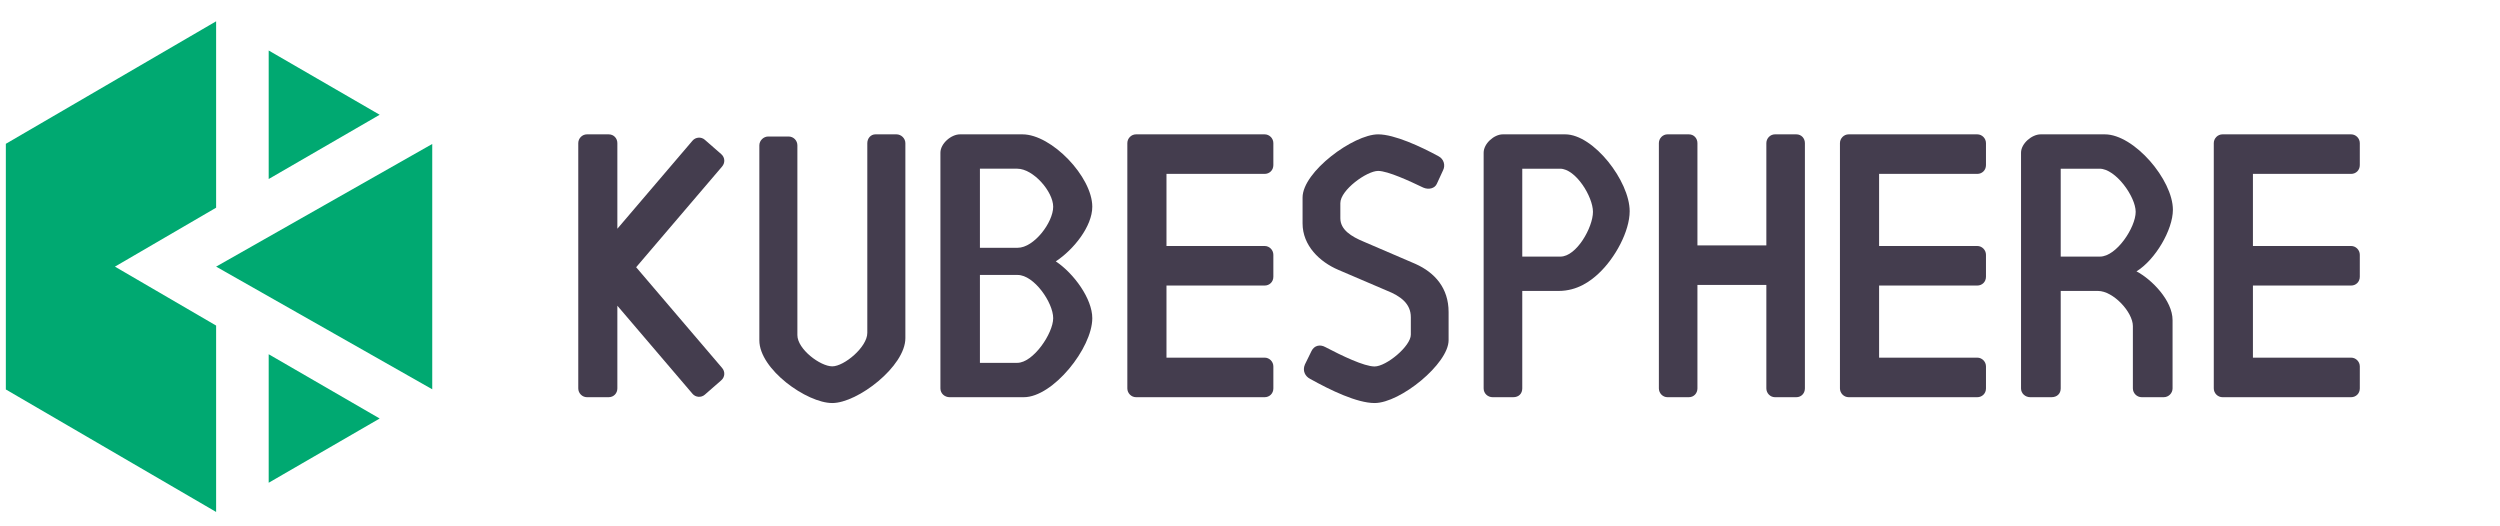
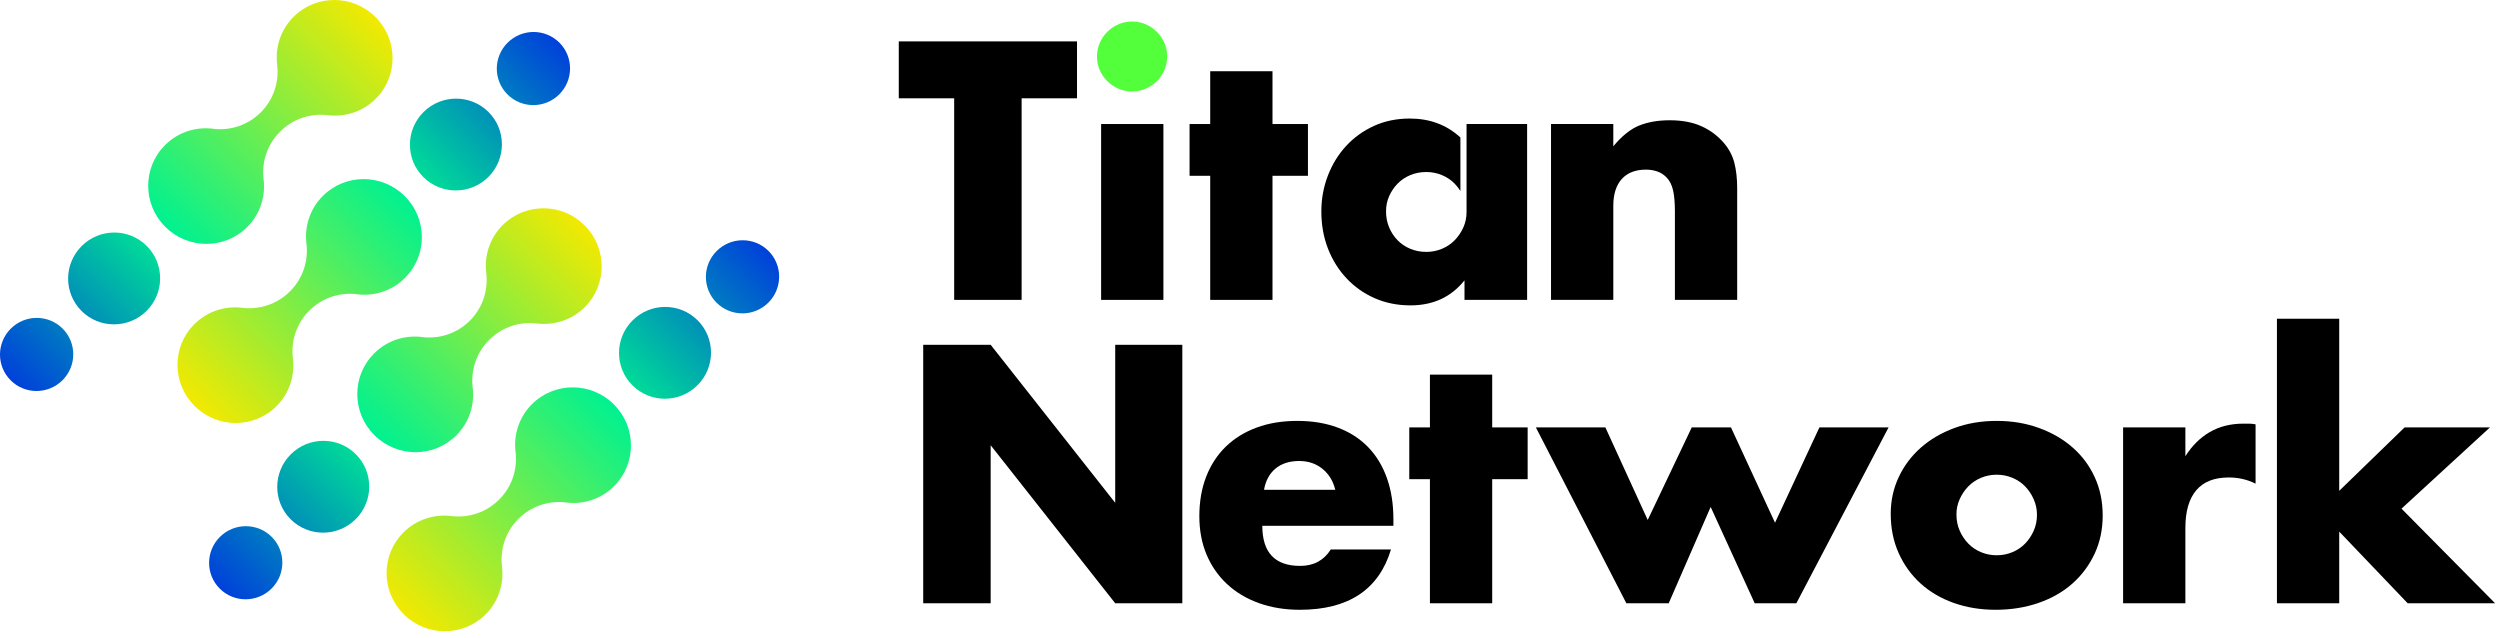
- <svg xmlns="http://www.w3.org/2000/svg" width="428px" height="90px" viewBox="0 0 428 90" version="1.1">
-   <g id="KubeSphere商标®.ai" stroke="none" stroke-width="1" fill="none" fill-rule="evenodd">
-     <g id="编组" transform="translate(98.9996, 22.647)" fill="#443D4E">
-       <path d="M208.534,0.353 L204.869,0.353 C204.067,0.353 203.4,1.037 203.4,1.857 L203.4,19.362 L191.601,19.362 L191.601,1.857 C191.601,1.037 191.001,0.353 190.135,0.353 L186.468,0.353 C185.668,0.353 185,1.037 185,1.857 L185,43.848 C185,44.67 185.668,45.353 186.468,45.353 L190.135,45.353 C191.001,45.353 191.601,44.67 191.601,43.848 L191.601,26.133 L203.4,26.133 L203.4,43.848 C203.4,44.67 204.067,45.353 204.869,45.353 L208.534,45.353 C209.401,45.353 210,44.67 210,43.848 L210,1.857 C210,1.037 209.401,0.353 208.534,0.353" id="Fill-5" />
-       <path d="M119,40.087 C119,39.266 118.323,38.582 117.511,38.582 L100.702,38.583 L100.702,26.238 L117.511,26.238 C118.323,26.238 118.999,25.623 118.999,24.733 L118.999,20.973 C118.999,20.151 118.322,19.467 117.511,19.467 L100.702,19.467 L100.702,7.123 L117.511,7.123 C118.322,7.123 118.999,6.508 118.999,5.619 L118.999,1.858 C118.999,1.036 118.322,0.353 117.511,0.353 L99.215,0.353 C99.214,0.353 99.214,0.353 99.213,0.353 L95.49,0.353 C94.677,0.353 94,1.036 94,1.857 L94,43.848 C94,44.669 94.677,45.353 95.49,45.353 L97.103,45.353 L97.106,45.353 L117.511,45.353 C118.323,45.353 119,44.737 119,43.848 L119,40.087 Z" id="Fill-7" />
-       <path d="M241,40.087 C241,39.266 240.323,38.582 239.511,38.582 L222.702,38.583 L222.702,26.238 L239.511,26.238 C240.322,26.238 240.999,25.623 240.999,24.733 L240.999,20.973 C240.999,20.151 240.322,19.467 239.511,19.467 L222.702,19.467 L222.702,7.123 L239.511,7.123 C240.322,7.123 240.999,6.508 240.999,5.619 L240.999,1.858 C240.999,1.036 240.322,0.353 239.511,0.353 L221.215,0.353 C221.214,0.353 221.214,0.353 221.213,0.353 L217.49,0.353 C216.677,0.353 216,1.036 216,1.857 L216,43.848 C216,44.669 216.677,45.353 217.49,45.353 L219.103,45.353 L219.106,45.353 L239.511,45.353 C240.323,45.353 241,44.737 241,43.848 L241,40.087 Z" id="Fill-9" />
-       <path d="M305,40.087 C305,39.266 304.323,38.582 303.511,38.582 L286.702,38.583 L286.702,26.238 L303.511,26.238 C304.323,26.238 304.999,25.623 304.999,24.733 L304.999,20.973 C304.999,20.151 304.322,19.467 303.511,19.467 L286.702,19.467 L286.702,7.123 L303.511,7.123 C304.322,7.123 304.999,6.508 304.999,5.619 L304.999,1.858 C304.999,1.036 304.322,0.353 303.511,0.353 L285.215,0.353 C285.214,0.353 285.214,0.353 285.213,0.353 L281.49,0.353 C280.678,0.353 280,1.036 280,1.857 L280,43.848 C280,44.669 280.678,45.353 281.49,45.353 L283.103,45.353 L283.106,45.353 L303.511,45.353 C304.323,45.353 305,44.737 305,43.848 L305,40.087 Z" id="Fill-11" />
-       <path d="M130.467,12.125 L130.467,14.711 C130.467,16.685 132.334,17.841 134.467,18.726 L143.333,22.536 C146.667,24.034 149,26.687 149,30.77 L149,35.601 C149,39.616 140.733,46.353 136.332,46.353 C133.334,46.353 128.801,44.175 125.269,42.202 C124.467,41.794 123.934,40.84 124.401,39.752 L125.535,37.438 C126.001,36.486 127.001,36.281 127.868,36.758 C130.734,38.255 134.533,40.092 136.332,40.092 C138.333,40.092 142.534,36.622 142.534,34.648 L142.534,31.655 C142.534,29.341 140.8,28.048 138.401,27.096 L130.134,23.557 C126.934,22.196 124,19.406 124,15.596 L124,11.173 C124,6.749 132.733,0.353 136.934,0.353 C139.734,0.353 144.267,2.462 147.267,4.096 C148.2,4.573 148.467,5.661 148.066,6.477 L147,8.791 C146.667,9.607 145.6,9.88 144.667,9.471 C142.4,8.383 138.6,6.614 136.934,6.614 C135,6.614 130.467,9.88 130.467,12.125" id="Fill-13" />
-       <path d="M260.453,6.235 L253.795,6.235 L253.795,21.281 L260.521,21.281 C263.335,21.281 266.629,16.289 266.629,13.621 C266.629,11.023 263.197,6.235 260.453,6.235 M260.178,27.162 L253.795,27.162 L253.795,43.85 C253.795,44.738 253.177,45.353 252.215,45.353 L248.579,45.353 C247.755,45.353 247,44.738 247,43.85 L247,3.499 C247,1.927 248.854,0.353 250.364,0.353 L261.345,0.353 C266.354,0.353 273,8.138 273,13.267 C273,16.687 269.993,21.827 266.767,23.811 C269.375,25.178 272.943,28.803 272.943,32.155 L272.943,43.85 C272.943,44.67 272.258,45.353 271.433,45.353 L267.659,45.353 C266.835,45.353 266.149,44.67 266.149,43.85 L266.149,33.18 C266.149,30.786 262.787,27.162 260.178,27.162" id="Fill-15" />
-       <path d="M168.088,6.235 L161.612,6.235 L161.612,21.281 L168.154,21.281 C170.893,21.281 173.715,16.289 173.715,13.621 C173.715,11.023 170.758,6.235 168.088,6.235 M167.821,27.162 L161.612,27.162 L161.612,43.85 C161.612,44.738 161.01,45.353 160.075,45.353 L156.536,45.353 C155.735,45.353 155,44.738 155,43.85 L155,3.499 C155,1.927 156.804,0.353 158.273,0.353 L168.957,0.353 C173.83,0.353 180,8.381 180,13.509 C180,16.929 177.527,21.529 174.67,24.189 C173.265,25.497 171.034,27.162 167.821,27.162" id="Fill-17" />
-       <path d="M43.484,46.353 C39.136,46.353 31,40.59 31,35.616 L31,2.237 C31,1.409 31.722,0.723 32.518,0.723 L36.003,0.723 C36.854,0.723 37.512,1.409 37.512,2.237 L37.512,34.722 C37.512,37.14 41.442,40.071 43.484,40.071 C45.527,40.071 49.483,36.769 49.483,34.351 L49.483,1.867 C49.483,1.038 50.075,0.353 50.87,0.353 L54.483,0.353 C55.279,0.353 56,1.038 56,1.867 L56,35.246 C56,40.071 47.827,46.353 43.484,46.353" id="Fill-19" />
-       <path d="M75.158,39.472 L68.763,39.472 L68.763,24.426 L75.225,24.426 C78.027,24.426 81.306,29.155 81.306,31.822 C81.306,34.422 77.89,39.472 75.158,39.472 L75.158,39.472 Z M68.763,6.234 L75.158,6.234 C77.89,6.234 81.306,10.151 81.306,12.751 C81.306,15.418 78.027,19.773 75.225,19.773 L68.763,19.773 L68.763,6.234 Z M81.752,22.1 C84.865,20.048 88,16.061 88,12.751 C88,7.622 81.033,0.353 76.046,0.353 L65.347,0.353 C63.845,0.353 62,1.926 62,3.498 L62,19.986 L62,42.207 L62,43.85 C62,44.739 62.752,45.353 63.572,45.353 L65.347,45.353 L67.192,45.353 L76.277,45.353 C81.263,45.353 88,36.952 88,31.822 C88,28.514 84.865,24.176 81.752,22.1 L81.752,22.1 Z" id="Fill-21" />
-       <path d="M9.909,23.102 L24.626,5.859 C25.156,5.237 25.139,4.318 24.473,3.737 L21.659,1.279 C21.045,0.741 20.091,0.812 19.561,1.434 L6.692,16.512 L6.692,1.858 C6.692,1.037 6.084,0.353 5.205,0.353 L1.487,0.353 C0.676,0.353 0,1.037 0,1.858 L0,43.85 C0,44.67 0.676,45.353 1.487,45.353 L5.205,45.353 C6.084,45.353 6.692,44.67 6.692,43.85 L6.692,29.692 L19.561,44.772 C20.091,45.392 21.045,45.463 21.659,44.926 L24.473,42.468 C25.139,41.886 25.156,40.967 24.626,40.347 L9.909,23.102 Z" id="Fill-23" />
+ <svg xmlns="http://www.w3.org/2000/svg" width="243px" height="62px" viewBox="0 0 243 62" version="1.1">
+   <defs>
+     <linearGradient x1="14.579%" y1="85.281%" x2="85.281%" y2="14.58%" id="linearGradient-1">
+       <stop stop-color="#0091B7" offset="0%" />
+       <stop stop-color="#00DA99" offset="100%" />
+     </linearGradient>
+     <linearGradient x1="14.579%" y1="85.281%" x2="85.28%" y2="14.579%" id="linearGradient-2">
+       <stop stop-color="#0041DA" offset="0%" />
+       <stop stop-color="#007AC2" offset="100%" />
+     </linearGradient>
+     <linearGradient x1="6.99%" y1="92.84%" x2="92.84%" y2="6.99%" id="linearGradient-3">
+       <stop stop-color="#00F190" offset="0%" />
+       <stop stop-color="#F2E901" offset="100%" />
+     </linearGradient>
+     <linearGradient x1="14.58%" y1="85.281%" x2="85.28%" y2="14.58%" id="linearGradient-4">
+       <stop stop-color="#0091B7" offset="0%" />
+       <stop stop-color="#00DA99" offset="100%" />
+     </linearGradient>
+     <linearGradient x1="14.579%" y1="85.282%" x2="85.28%" y2="14.579%" id="linearGradient-5">
+       <stop stop-color="#0041DA" offset="0%" />
+       <stop stop-color="#007AC2" offset="100%" />
+     </linearGradient>
+     <linearGradient x1="6.99%" y1="92.84%" x2="92.84%" y2="6.991%" id="linearGradient-6">
+       <stop stop-color="#00F190" offset="0%" />
+       <stop stop-color="#F2E901" offset="100%" />
+     </linearGradient>
+     <linearGradient x1="85.42%" y1="14.719%" x2="14.72%" y2="85.42%" id="linearGradient-7">
+       <stop stop-color="#0091B7" offset="0%" />
+       <stop stop-color="#00DA99" offset="100%" />
+     </linearGradient>
+     <linearGradient x1="85.421%" y1="14.719%" x2="14.72%" y2="85.421%" id="linearGradient-8">
+       <stop stop-color="#0041DA" offset="0%" />
+       <stop stop-color="#007AC2" offset="100%" />
+     </linearGradient>
+     <linearGradient x1="93.01%" y1="7.16%" x2="7.16%" y2="93.009%" id="linearGradient-9">
+       <stop stop-color="#00F190" offset="0%" />
+       <stop stop-color="#F2E901" offset="100%" />
+     </linearGradient>
+     <linearGradient x1="85.421%" y1="14.719%" x2="14.719%" y2="85.42%" id="linearGradient-10">
+       <stop stop-color="#0091B7" offset="0%" />
+       <stop stop-color="#00DA99" offset="100%" />
+     </linearGradient>
+     <linearGradient x1="85.421%" y1="14.719%" x2="14.72%" y2="85.42%" id="linearGradient-11">
+       <stop stop-color="#0041DA" offset="0%" />
+       <stop stop-color="#007AC2" offset="100%" />
+     </linearGradient>
+     <linearGradient x1="93.01%" y1="7.16%" x2="7.16%" y2="93.009%" id="linearGradient-12">
+       <stop stop-color="#00F190" offset="0%" />
+       <stop stop-color="#F2E901" offset="100%" />
+     </linearGradient>
+   </defs>
+   <g id="页面-1" stroke="none" stroke-width="1" fill="none" fill-rule="evenodd">
+     <g id="598bec02d131f96ad816e671875c16fa">
+       <path d="M14.25,30.215 C16,28.469 16.005,25.643 14.262,23.904 C12.519,22.164 9.688,22.169 7.939,23.915 C6.189,25.661 6.184,28.487 7.927,30.226 C9.67,31.966 12.501,31.96 14.25,30.215 Z" id="路径" fill="url(#linearGradient-1)" fill-rule="nonzero" />
+       <path d="M6.073,36.96 C7.467,35.57 7.471,33.32 6.083,31.935 C4.695,30.55 2.441,30.554 1.048,31.944 C-0.346,33.334 -0.35,35.584 1.038,36.969 C2.426,38.355 4.68,38.35 6.073,36.96 Z" id="路径" fill="url(#linearGradient-2)" fill-rule="nonzero" />
+       <path d="M36.498,1.657 C38.703,3.858 38.713,7.416 36.521,9.604 C35.254,10.869 33.528,11.399 31.872,11.197 L31.826,11.193 C30.179,11.001 28.477,11.542 27.218,12.799 C25.981,14.034 25.445,15.705 25.609,17.322 C25.85,19.009 25.323,20.779 24.028,22.072 C21.835,24.261 18.27,24.25 16.065,22.05 C13.86,19.849 13.85,16.291 16.043,14.103 C17.368,12.78 19.195,12.261 20.919,12.542 C22.506,12.672 24.133,12.134 25.343,10.927 C26.612,9.66 27.143,7.933 26.937,6.277 L26.94,6.274 C26.737,4.621 27.268,2.899 28.535,1.635 C30.728,-0.554 34.293,-0.544 36.498,1.657 Z" id="路径" fill="url(#linearGradient-3)" />
+       <path d="M34.575,50.461 C36.324,48.715 36.329,45.889 34.586,44.15 C32.843,42.41 30.012,42.416 28.263,44.161 C26.514,45.907 26.508,48.733 28.251,50.472 C29.994,52.212 32.825,52.207 34.575,50.461 Z" id="路径" fill="url(#linearGradient-4)" fill-rule="nonzero" />
+       <path d="M26.398,57.206 C27.791,55.816 27.795,53.566 26.407,52.181 C25.019,50.796 22.765,50.8 21.372,52.19 C19.979,53.58 19.974,55.83 21.362,57.216 C22.75,58.601 25.005,58.596 26.398,57.206 Z" id="路径" fill="url(#linearGradient-5)" fill-rule="nonzero" />
+       <path d="M56.823,21.903 C59.028,24.104 59.038,27.662 56.845,29.85 C55.578,31.115 53.852,31.645 52.196,31.443 L52.15,31.439 C50.504,31.247 48.802,31.788 47.543,33.045 C46.305,34.28 45.769,35.951 45.934,37.568 C46.174,39.255 45.648,41.026 44.352,42.318 C42.16,44.507 38.595,44.497 36.389,42.296 C34.184,40.095 34.174,36.537 36.367,34.349 C37.692,33.026 39.519,32.507 41.243,32.788 C42.83,32.918 44.457,32.38 45.667,31.173 C46.937,29.906 47.468,28.179 47.262,26.523 L47.264,26.521 C47.061,24.867 47.593,23.145 48.86,21.881 C51.052,19.692 54.617,19.702 56.823,21.903 Z" id="路径" fill="url(#linearGradient-6)" />
+       <path d="M41.159,10.9 C39.41,12.646 39.405,15.471 41.147,17.211 C42.89,18.95 45.721,18.945 47.471,17.199 C49.22,15.453 49.226,12.627 47.483,10.888 C45.74,9.149 42.909,9.154 41.159,10.9 Z" id="路径" fill="url(#linearGradient-7)" fill-rule="nonzero" />
+       <path d="M49.336,4.154 C47.943,5.544 47.939,7.794 49.327,9.179 C50.715,10.565 52.969,10.56 54.362,9.17 C55.755,7.78 55.759,5.53 54.372,4.145 C52.984,2.76 50.729,2.764 49.336,4.154 Z" id="路径" fill="url(#linearGradient-8)" fill-rule="nonzero" />
+       <path d="M18.911,39.459 C16.706,37.258 16.696,33.7 18.889,31.512 C20.156,30.247 21.882,29.717 23.538,29.919 L23.584,29.924 C25.23,30.115 26.932,29.574 28.191,28.317 C29.429,27.082 29.965,25.411 29.8,23.794 C29.56,22.107 30.086,20.337 31.382,19.044 C33.574,16.856 37.139,16.866 39.344,19.066 C41.55,21.267 41.56,24.825 39.367,27.013 C38.042,28.336 36.215,28.856 34.49,28.574 C32.904,28.444 31.277,28.982 30.067,30.189 C28.797,31.457 28.266,33.183 28.472,34.839 L28.47,34.842 C28.673,36.495 28.141,38.217 26.874,39.482 C24.682,41.67 21.116,41.66 18.911,39.459 Z" id="路径" fill="url(#linearGradient-9)" />
+       <path d="M61.483,31.146 C59.734,32.892 59.729,35.717 61.472,37.457 C63.215,39.196 66.046,39.191 67.795,37.445 C69.544,35.699 69.55,32.874 67.807,31.134 C66.064,29.395 63.233,29.4 61.483,31.146 Z" id="路径" fill="url(#linearGradient-10)" fill-rule="nonzero" />
+       <path d="M69.66,24.398 C68.267,25.789 68.263,28.038 69.651,29.424 C71.039,30.809 73.293,30.805 74.686,29.414 C76.079,28.024 76.084,25.774 74.696,24.389 C73.308,23.004 71.054,23.008 69.66,24.398 Z" id="路径" fill="url(#linearGradient-11)" fill-rule="nonzero" />
+       <path d="M39.236,59.701 C37.031,57.501 37.02,53.943 39.213,51.754 C40.48,50.49 42.206,49.959 43.862,50.161 L43.908,50.166 C45.554,50.357 47.257,49.816 48.516,48.56 C49.753,47.325 50.289,45.653 50.125,44.036 C49.884,42.35 50.411,40.579 51.706,39.286 C53.899,37.098 57.464,37.108 59.669,39.309 C61.874,41.509 61.884,45.067 59.691,47.256 C58.366,48.578 56.539,49.098 54.815,48.816 C53.228,48.686 51.601,49.224 50.391,50.432 C49.121,51.699 48.59,53.425 48.797,55.082 L48.794,55.084 C48.997,56.737 48.466,58.459 47.198,59.724 C45.006,61.912 41.441,61.902 39.236,59.701 Z" id="路径" fill="url(#linearGradient-12)" />
+       <polygon id="路径" fill="#000000" fill-rule="nonzero" points="99.301 9.555 99.301 29.148 92.746 29.148 92.746 9.555 87.361 9.555 87.361 4.024 104.686 4.024 104.686 9.555" />
+       <polygon id="路径" fill="#000000" fill-rule="nonzero" points="113.083 12.055 113.083 29.149 107.029 29.149 107.029 12.055" />
+       <path d="M106.626,5.491 C106.626,5.025 106.716,4.586 106.894,4.175 C107.072,3.764 107.318,3.403 107.63,3.092 C107.942,2.781 108.304,2.537 108.717,2.359 C109.129,2.181 109.57,2.092 110.038,2.092 C110.506,2.092 110.947,2.181 111.359,2.359 C111.772,2.537 112.134,2.781 112.446,3.092 C112.758,3.403 113.004,3.764 113.182,4.175 C113.36,4.586 113.449,5.025 113.449,5.491 C113.449,5.958 113.36,6.396 113.182,6.807 C113.004,7.218 112.758,7.579 112.446,7.89 C112.134,8.201 111.772,8.445 111.359,8.623 C110.947,8.801 110.506,8.89 110.038,8.89 C109.57,8.89 109.129,8.801 108.717,8.623 C108.304,8.445 107.942,8.201 107.63,7.89 C107.318,7.579 107.072,7.218 106.894,6.807 C106.716,6.396 106.626,5.958 106.626,5.491 Z" id="路径" fill="#52FF3A" fill-rule="nonzero" />
+       <polygon id="路径" fill="#000000" fill-rule="nonzero" points="123.687 17.087 123.687 29.149 117.633 29.149 117.633 17.087 115.626 17.087 115.626 12.056 117.633 12.056 117.633 6.924 123.687 6.924 123.687 12.056 127.132 12.056 127.132 17.087" />
+       <path d="M137.031,11.522 C138.974,11.522 140.615,12.135 141.952,13.363 L141.951,18.569 C141.791,18.308 141.606,18.069 141.395,17.853 C141.05,17.498 140.637,17.22 140.158,17.02 C139.679,16.82 139.171,16.72 138.636,16.72 C138.079,16.72 137.56,16.82 137.081,17.02 C136.602,17.22 136.189,17.498 135.843,17.853 C135.498,18.208 135.225,18.614 135.024,19.069 C134.823,19.525 134.723,20.019 134.723,20.552 C134.723,21.107 134.823,21.624 135.024,22.101 C135.225,22.579 135.498,22.996 135.843,23.351 C136.189,23.706 136.602,23.984 137.081,24.184 C137.56,24.384 138.079,24.484 138.636,24.484 C139.171,24.484 139.679,24.384 140.158,24.184 C140.637,23.984 141.05,23.706 141.395,23.351 C141.741,22.996 142.02,22.585 142.232,22.118 C142.443,21.652 142.549,21.152 142.549,20.619 L142.549,20.602 L142.549,12.055 L148.436,12.055 L148.436,29.149 L142.349,29.149 L142.349,27.25 C141.055,28.871 139.305,29.682 137.098,29.682 C135.849,29.682 134.701,29.454 133.653,28.999 C132.605,28.543 131.69,27.905 130.91,27.083 C130.13,26.261 129.522,25.295 129.087,24.184 C128.652,23.073 128.435,21.863 128.435,20.552 C128.435,19.33 128.647,18.17 129.071,17.07 C129.494,15.97 130.085,15.01 130.843,14.188 C131.601,13.366 132.504,12.716 133.552,12.238 C134.6,11.761 135.76,11.522 137.031,11.522 Z" id="路径" fill="#000000" fill-rule="nonzero" />
+       <path d="M150.759,12.056 L156.813,12.056 L156.813,14.222 C157.638,13.223 158.474,12.551 159.322,12.206 C160.169,11.862 161.161,11.69 162.298,11.69 C163.502,11.69 164.534,11.884 165.392,12.273 C166.25,12.662 166.981,13.212 167.583,13.922 C168.073,14.5 168.408,15.144 168.586,15.855 C168.764,16.566 168.854,17.377 168.854,18.287 L168.854,29.15 L162.8,29.15 L162.8,20.52 C162.8,19.676 162.739,18.993 162.616,18.471 C162.493,17.949 162.276,17.532 161.964,17.221 C161.696,16.955 161.395,16.766 161.061,16.655 C160.726,16.544 160.369,16.488 159.99,16.488 C158.965,16.488 158.179,16.794 157.632,17.404 C157.086,18.015 156.813,18.887 156.813,20.02 L156.813,29.15 L150.759,29.15 L150.759,12.056 Z" id="路径" fill="#000000" fill-rule="nonzero" />
+       <polygon id="路径" fill="#000000" fill-rule="nonzero" points="89.736 58.638 89.736 33.514 96.292 33.514 108.399 48.875 108.399 33.514 114.921 33.514 114.921 58.638 108.399 58.638 96.292 43.277 96.292 58.638" />
+       <path d="M129.787,47.608 C129.586,46.764 129.174,46.086 128.549,45.576 C127.925,45.065 127.167,44.809 126.275,44.809 C125.339,44.809 124.575,45.054 123.984,45.542 C123.393,46.031 123.02,46.72 122.864,47.608 L129.787,47.608 Z M122.696,51.107 C122.696,53.706 123.923,55.005 126.375,55.005 C127.691,55.005 128.683,54.472 129.352,53.406 L135.205,53.406 C134.023,57.316 131.069,59.271 126.342,59.271 C124.893,59.271 123.566,59.054 122.362,58.621 C121.158,58.188 120.127,57.571 119.268,56.771 C118.41,55.972 117.746,55.017 117.278,53.906 C116.81,52.795 116.576,51.551 116.576,50.174 C116.576,48.752 116.799,47.469 117.245,46.325 C117.691,45.181 118.326,44.209 119.151,43.41 C119.976,42.61 120.974,41.994 122.144,41.56 C123.315,41.127 124.636,40.911 126.108,40.911 C127.557,40.911 128.862,41.127 130.021,41.56 C131.181,41.994 132.162,42.621 132.964,43.443 C133.767,44.265 134.38,45.27 134.804,46.459 C135.228,47.647 135.439,48.985 135.439,50.474 L135.439,51.107 L122.696,51.107 Z" id="形状" fill="#000000" fill-rule="nonzero" />
+       <polygon id="路径" fill="#000000" fill-rule="nonzero" points="145.042 46.576 145.042 58.638 138.989 58.638 138.989 46.576 136.982 46.576 136.982 41.544 138.989 41.544 138.989 36.413 145.042 36.413 145.042 41.544 148.487 41.544 148.487 46.576" />
+       <polygon id="路径" fill="#000000" fill-rule="nonzero" points="156.043 41.545 160.157 50.542 164.438 41.545 168.251 41.545 172.532 50.809 176.846 41.545 183.569 41.545 174.605 58.639 170.558 58.639 166.277 49.276 162.197 58.639 158.083 58.639 149.287 41.545" />
+       <path d="M190.167,50.007 C190.167,50.585 190.273,51.112 190.485,51.59 C190.697,52.068 190.975,52.484 191.321,52.84 C191.667,53.195 192.079,53.473 192.558,53.673 C193.038,53.873 193.545,53.972 194.08,53.972 C194.615,53.972 195.123,53.873 195.602,53.673 C196.081,53.473 196.494,53.195 196.84,52.84 C197.185,52.484 197.464,52.068 197.676,51.59 C197.888,51.112 197.993,50.596 197.993,50.041 C197.993,49.507 197.888,49.002 197.676,48.524 C197.464,48.047 197.185,47.63 196.84,47.275 C196.494,46.92 196.081,46.642 195.602,46.442 C195.123,46.242 194.615,46.142 194.08,46.142 C193.545,46.142 193.038,46.242 192.558,46.442 C192.079,46.642 191.667,46.92 191.321,47.275 C190.975,47.63 190.697,48.041 190.485,48.508 C190.273,48.974 190.167,49.474 190.167,50.007 Z M183.779,49.941 C183.779,48.674 184.035,47.492 184.548,46.392 C185.061,45.292 185.774,44.337 186.689,43.526 C187.603,42.716 188.69,42.077 189.95,41.61 C191.209,41.144 192.586,40.911 194.08,40.911 C195.552,40.911 196.918,41.138 198.177,41.594 C199.437,42.049 200.53,42.682 201.455,43.493 C202.38,44.304 203.1,45.27 203.612,46.392 C204.125,47.514 204.382,48.752 204.382,50.107 C204.382,51.462 204.12,52.701 203.596,53.823 C203.072,54.944 202.353,55.911 201.438,56.721 C200.524,57.532 199.426,58.16 198.144,58.604 C196.862,59.048 195.474,59.271 193.98,59.271 C192.508,59.271 191.148,59.048 189.899,58.604 C188.651,58.16 187.575,57.527 186.672,56.705 C185.769,55.883 185.061,54.9 184.548,53.756 C184.035,52.612 183.779,51.34 183.779,49.941 Z" id="形状" fill="#000000" fill-rule="nonzero" />
+       <path d="M206.365,41.545 L212.419,41.545 L212.419,44.344 C213.065,43.322 213.857,42.539 214.793,41.995 C215.73,41.45 216.822,41.178 218.071,41.178 C218.227,41.178 218.4,41.178 218.589,41.178 C218.779,41.178 218.996,41.2 219.242,41.245 L219.242,47.009 C218.439,46.61 217.569,46.41 216.633,46.41 C215.228,46.41 214.174,46.826 213.472,47.659 C212.77,48.492 212.419,49.708 212.419,51.308 L212.419,58.638 L206.365,58.638 L206.365,41.545 Z" id="路径" fill="#000000" fill-rule="nonzero" />
+       <polygon id="路径" fill="#000000" fill-rule="nonzero" points="227.372 30.981 227.372 47.708 233.726 41.544 242.021 41.544 233.425 49.441 242.523 58.637 234.027 58.637 227.372 51.673 227.372 58.637 221.318 58.637 221.318 30.981" />
    </g>
-     <polygon id="Fill-1" fill="#00A971" points="65 71.647 46 60.647 46 82.647" />
-     <polygon id="Fill-2" fill="#00A971" points="65 19.647 46 8.647 46 30.647" />
-     <polygon id="Fill-3" fill="#00A971" points="19.678 45.647 37 35.556 37 3.647 1 24.62 1 66.675 37 87.647 37 55.739" />
-     <polygon id="Fill-4" fill="#00A971" points="37 45.647 74 66.647 74 24.647" />
  </g>
</svg>
